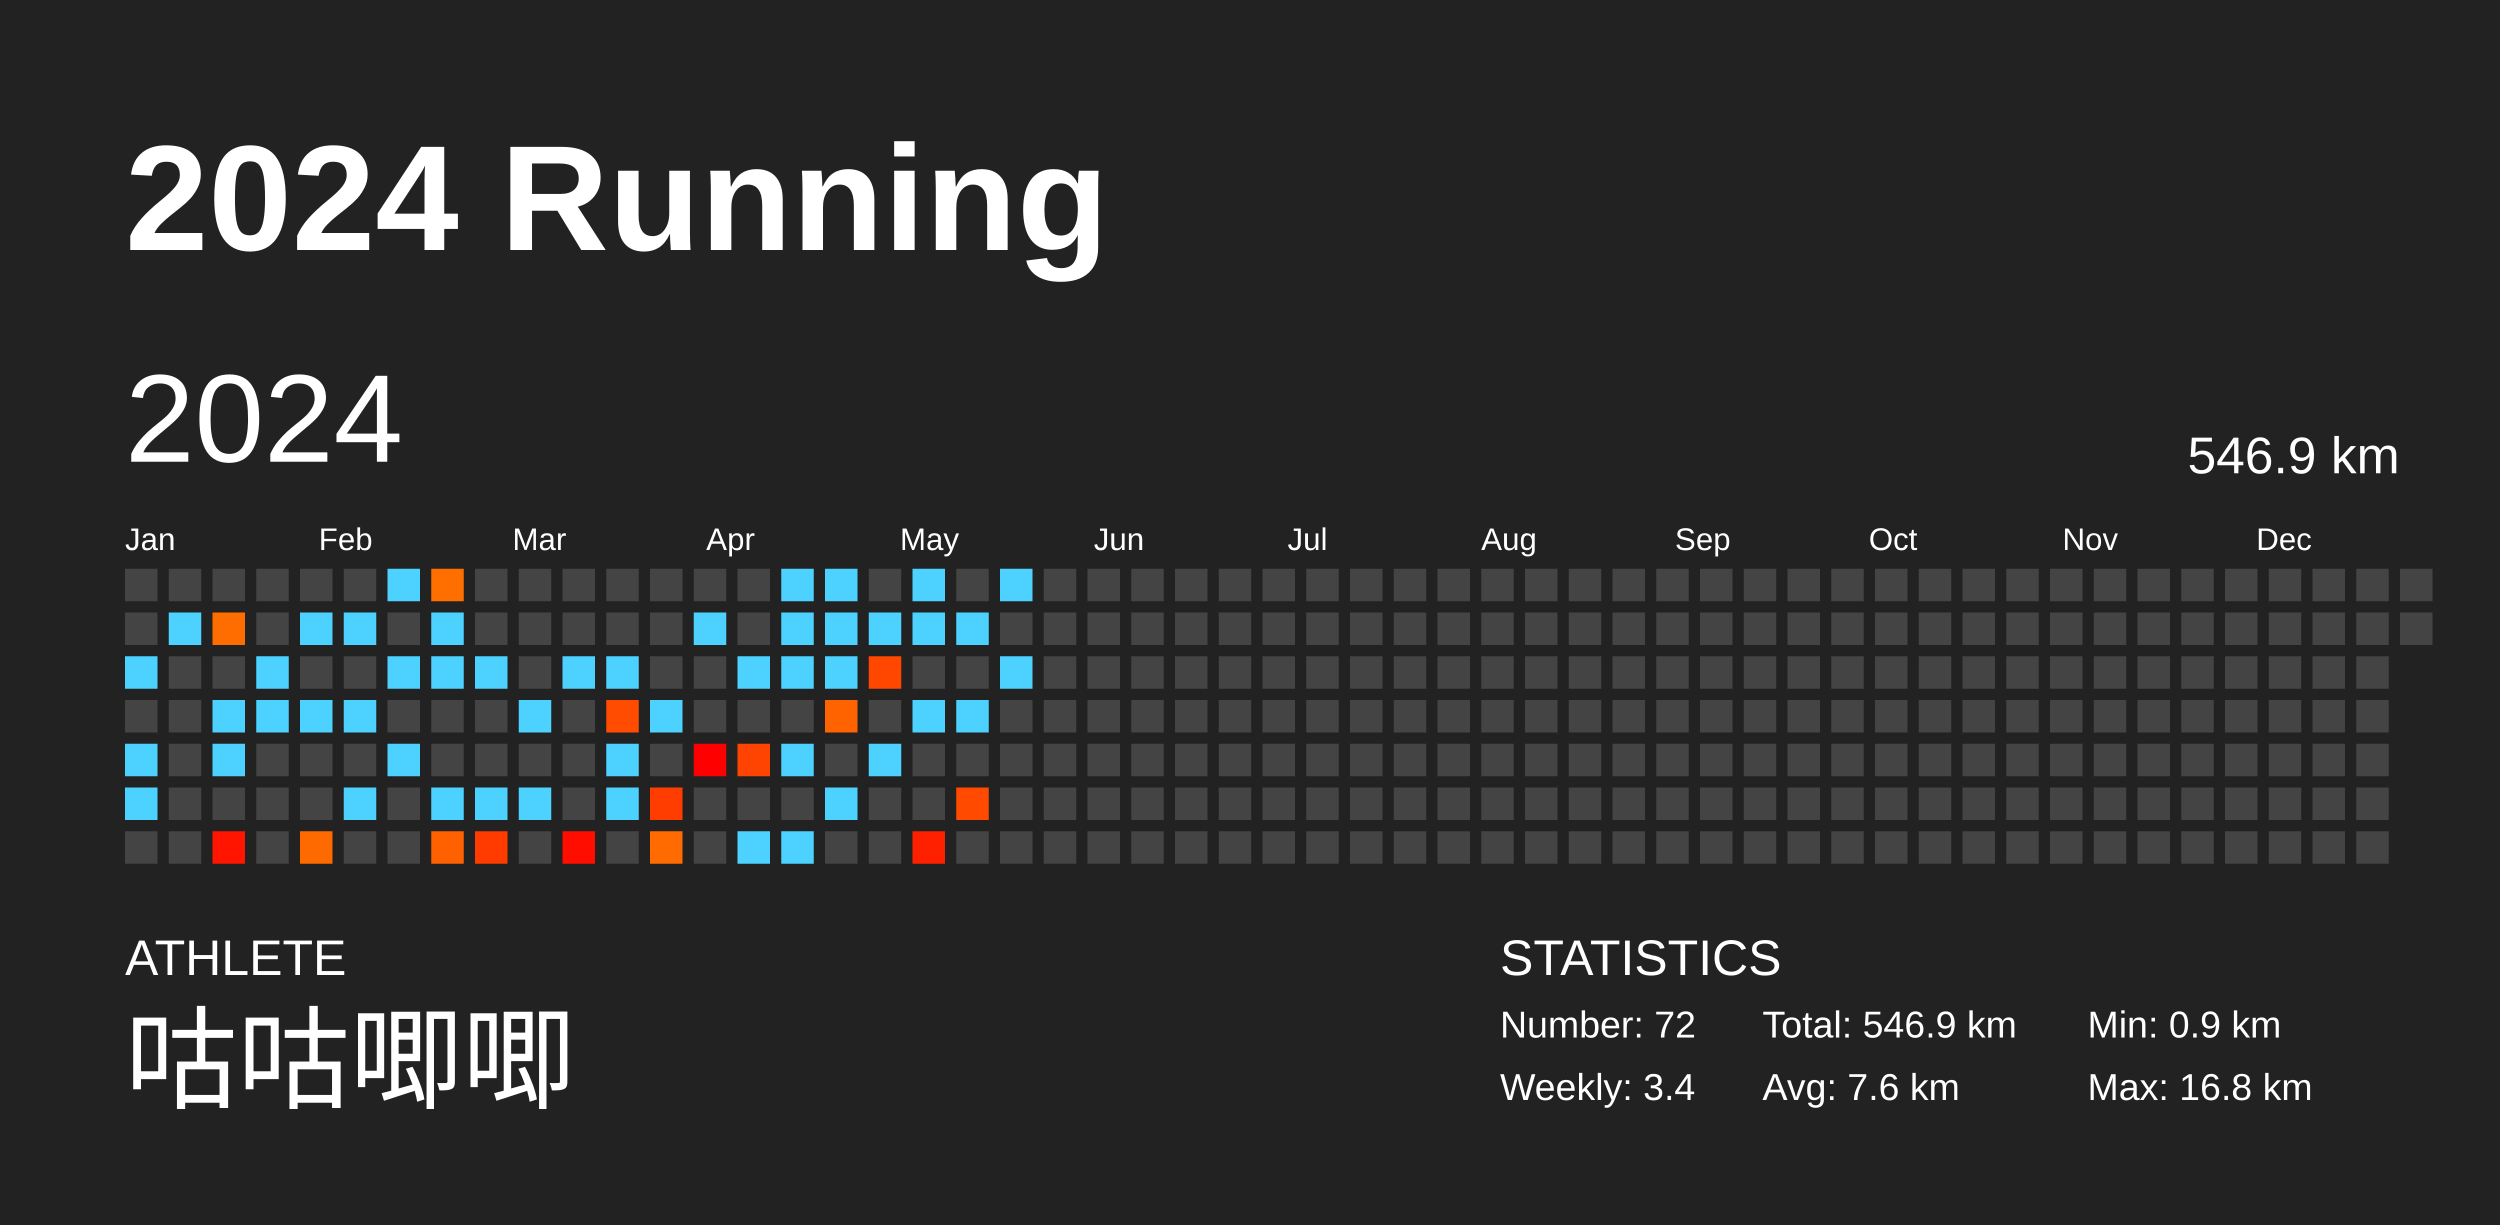
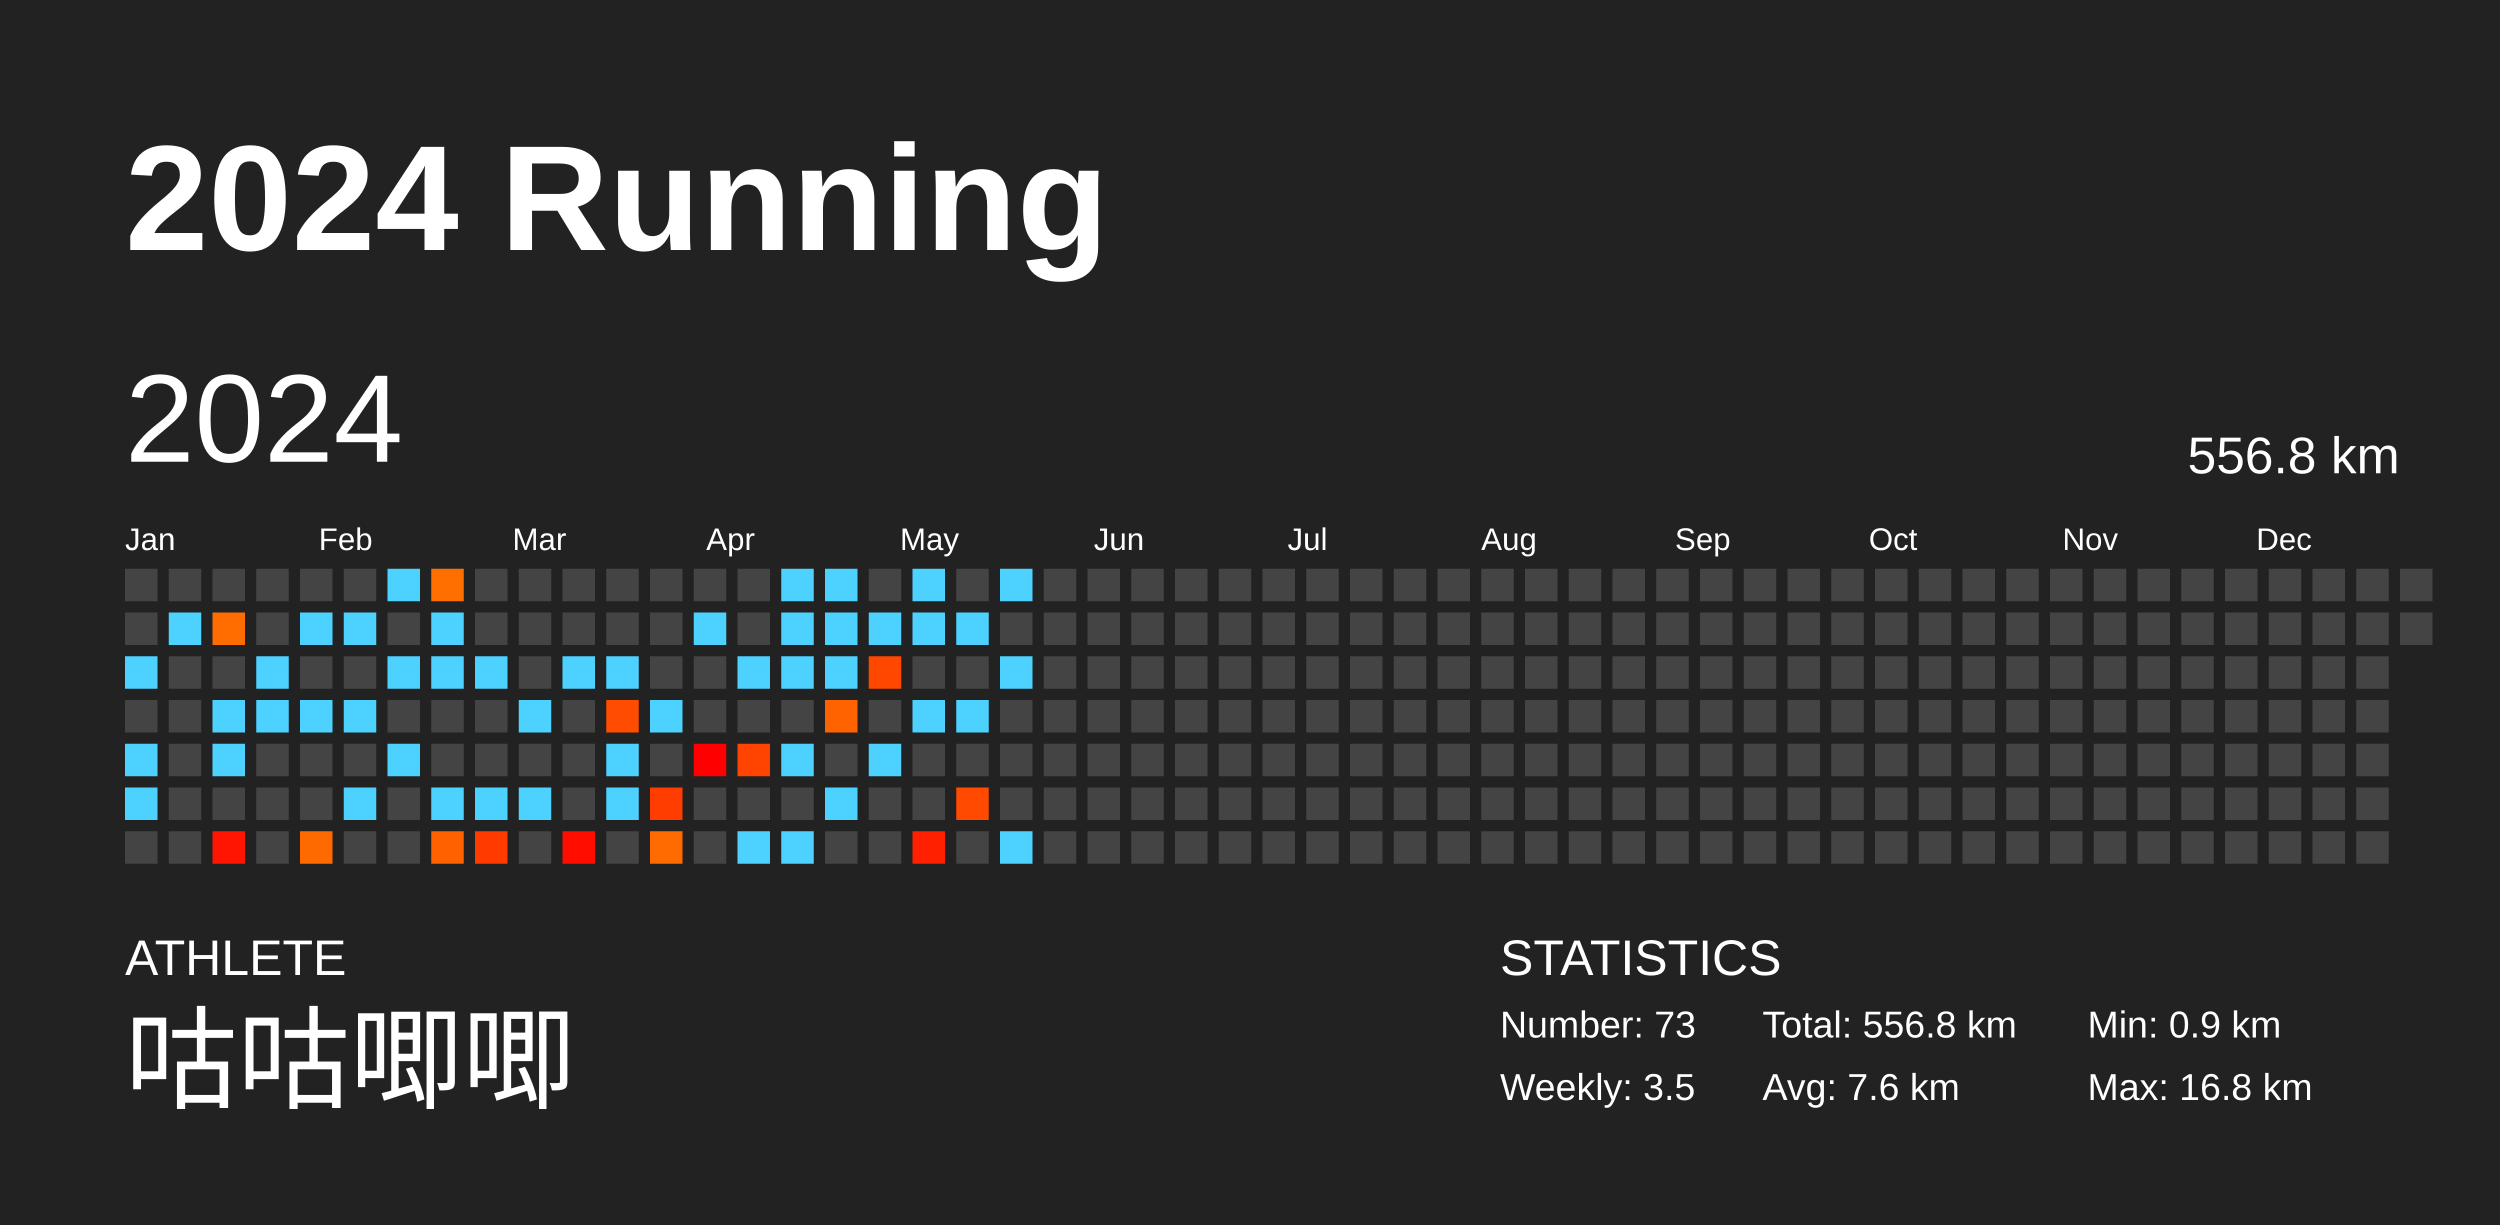
<svg xmlns="http://www.w3.org/2000/svg" baseProfile="full" height="98mm" version="1.1" viewBox="0,0,200,98" width="200mm">
  <defs />
  <rect fill="#222222" height="98" width="200" x="0" y="0" />
  <text fill="#FFFFFF" style="font-size:12px; font-family:Arial; font-weight:bold;" x="10" y="20">2024 Running</text>
  <text fill="#FFFFFF" style="font-size:4px; font-family:Arial" x="10" y="78">ATHLETE</text>
  <text fill="#FFFFFF" style="font-size:9px; font-family:Arial" x="10" y="88">咕咕唧唧</text>
  <text fill="#FFFFFF" style="font-size:4px; font-family:Arial" x="120" y="78">STATISTICS</text>
-   <text fill="#FFFFFF" style="font-size:3px; font-family:Arial" x="120" y="83">Number: 72</text>
-   <text fill="#FFFFFF" style="font-size:3px; font-family:Arial" x="120" y="88">Weekly: 3.4</text>
-   <text fill="#FFFFFF" style="font-size:3px; font-family:Arial" x="141" y="83">Total: 546.9 km</text>
+   <text fill="#FFFFFF" style="font-size:3px; font-family:Arial" x="120" y="83">Number: 73</text>
+   <text fill="#FFFFFF" style="font-size:3px; font-family:Arial" x="120" y="88">Weekly: 3.5</text>
+   <text fill="#FFFFFF" style="font-size:3px; font-family:Arial" x="141" y="83">Total: 556.8 km</text>
  <text fill="#FFFFFF" style="font-size:3px; font-family:Arial" x="141" y="88">Avg: 7.6 km</text>
  <text fill="#FFFFFF" style="font-size:3px; font-family:Arial" x="167" y="83">Min: 0.9 km</text>
  <text fill="#FFFFFF" style="font-size:3px; font-family:Arial" x="167" y="88">Max: 16.8 km</text>
  <text dominant-baseline="hanging" fill="#FFFFFF" style="font-size:10.0px; font-family:Arial;" x="10" y="30">2024</text>
-   <text dominant-baseline="hanging" fill="#FFFFFF" style="font-size:4.125px; font-family:Arial;" x="175" y="35">546.9 km</text>
+   <text dominant-baseline="hanging" fill="#FFFFFF" style="font-size:4.125px; font-family:Arial;" x="175" y="35">556.8 km</text>
  <text fill="#FFFFFF" style="font-size:2.5px; font-family:Arial" x="10.0" y="44">Jan</text>
  <text fill="#FFFFFF" style="font-size:2.5px; font-family:Arial" x="25.5" y="44">Feb</text>
  <text fill="#FFFFFF" style="font-size:2.5px; font-family:Arial" x="41.0" y="44">Mar</text>
  <text fill="#FFFFFF" style="font-size:2.5px; font-family:Arial" x="56.5" y="44">Apr</text>
  <text fill="#FFFFFF" style="font-size:2.5px; font-family:Arial" x="72.0" y="44">May</text>
  <text fill="#FFFFFF" style="font-size:2.5px; font-family:Arial" x="87.5" y="44">Jun</text>
  <text fill="#FFFFFF" style="font-size:2.5px; font-family:Arial" x="103.0" y="44">Jul</text>
  <text fill="#FFFFFF" style="font-size:2.5px; font-family:Arial" x="118.5" y="44">Aug</text>
  <text fill="#FFFFFF" style="font-size:2.5px; font-family:Arial" x="134.0" y="44">Sep</text>
  <text fill="#FFFFFF" style="font-size:2.5px; font-family:Arial" x="149.5" y="44">Oct</text>
  <text fill="#FFFFFF" style="font-size:2.5px; font-family:Arial" x="165.0" y="44">Nov</text>
  <text fill="#FFFFFF" style="font-size:2.5px; font-family:Arial" x="180.5" y="44">Dec</text>
  <rect fill="#444444" height="2.6" width="2.6" x="10.0" y="45.5" />
  <rect fill="#444444" height="2.6" width="2.6" x="10.0" y="49.0" />
  <rect fill="#4dd2ff" height="2.6" width="2.6" x="10.0" y="52.5" />
  <rect fill="#444444" height="2.6" width="2.6" x="10.0" y="56.0" />
  <rect fill="#4dd2ff" height="2.6" width="2.6" x="10.0" y="59.5" />
  <rect fill="#4dd2ff" height="2.6" width="2.6" x="10.0" y="63.0" />
  <rect fill="#444444" height="2.6" width="2.6" x="10.0" y="66.5" />
  <rect fill="#444444" height="2.6" width="2.6" x="13.5" y="45.5" />
  <rect fill="#4dd2ff" height="2.6" width="2.6" x="13.5" y="49.0" />
  <rect fill="#444444" height="2.6" width="2.6" x="13.5" y="52.5" />
  <rect fill="#444444" height="2.6" width="2.6" x="13.5" y="56.0" />
  <rect fill="#444444" height="2.6" width="2.6" x="13.5" y="59.5" />
  <rect fill="#444444" height="2.6" width="2.6" x="13.5" y="63.0" />
  <rect fill="#444444" height="2.6" width="2.6" x="13.5" y="66.5" />
  <rect fill="#444444" height="2.6" width="2.6" x="17.0" y="45.5" />
  <rect fill="#ff6c00" height="2.6" width="2.6" x="17.0" y="49.0" />
  <rect fill="#444444" height="2.6" width="2.6" x="17.0" y="52.5" />
  <rect fill="#4dd2ff" height="2.6" width="2.6" x="17.0" y="56.0" />
  <rect fill="#4dd2ff" height="2.6" width="2.6" x="17.0" y="59.5" />
  <rect fill="#444444" height="2.6" width="2.6" x="17.0" y="63.0" />
  <rect fill="#ff1500" height="2.6" width="2.6" x="17.0" y="66.5" />
  <rect fill="#444444" height="2.6" width="2.6" x="20.5" y="45.5" />
  <rect fill="#444444" height="2.6" width="2.6" x="20.5" y="49.0" />
  <rect fill="#4dd2ff" height="2.6" width="2.6" x="20.5" y="52.5" />
  <rect fill="#4dd2ff" height="2.6" width="2.6" x="20.5" y="56.0" />
  <rect fill="#444444" height="2.6" width="2.6" x="20.5" y="59.5" />
  <rect fill="#444444" height="2.6" width="2.6" x="20.5" y="63.0" />
  <rect fill="#444444" height="2.6" width="2.6" x="20.5" y="66.5" />
  <rect fill="#444444" height="2.6" width="2.6" x="24.0" y="45.5" />
  <rect fill="#4dd2ff" height="2.6" width="2.6" x="24.0" y="49.0" />
  <rect fill="#444444" height="2.6" width="2.6" x="24.0" y="52.5" />
  <rect fill="#4dd2ff" height="2.6" width="2.6" x="24.0" y="56.0" />
  <rect fill="#444444" height="2.6" width="2.6" x="24.0" y="59.5" />
  <rect fill="#444444" height="2.6" width="2.6" x="24.0" y="63.0" />
  <rect fill="#ff6a00" height="2.6" width="2.6" x="24.0" y="66.5" />
  <rect fill="#444444" height="2.6" width="2.6" x="27.5" y="45.5" />
  <rect fill="#4dd2ff" height="2.6" width="2.6" x="27.5" y="49.0" />
  <rect fill="#444444" height="2.6" width="2.6" x="27.5" y="52.5" />
  <rect fill="#4dd2ff" height="2.6" width="2.6" x="27.5" y="56.0" />
  <rect fill="#444444" height="2.6" width="2.6" x="27.5" y="59.5" />
  <rect fill="#4dd2ff" height="2.6" width="2.6" x="27.5" y="63.0" />
  <rect fill="#444444" height="2.6" width="2.6" x="27.5" y="66.5" />
  <rect fill="#4dd2ff" height="2.6" width="2.6" x="31.0" y="45.5" />
  <rect fill="#444444" height="2.6" width="2.6" x="31.0" y="49.0" />
  <rect fill="#4dd2ff" height="2.6" width="2.6" x="31.0" y="52.5" />
  <rect fill="#444444" height="2.6" width="2.6" x="31.0" y="56.0" />
  <rect fill="#4dd2ff" height="2.6" width="2.6" x="31.0" y="59.5" />
  <rect fill="#444444" height="2.6" width="2.6" x="31.0" y="63.0" />
  <rect fill="#444444" height="2.6" width="2.6" x="31.0" y="66.5" />
  <rect fill="#ff6f00" height="2.6" width="2.6" x="34.5" y="45.5" />
  <rect fill="#4dd2ff" height="2.6" width="2.6" x="34.5" y="49.0" />
  <rect fill="#4dd2ff" height="2.6" width="2.6" x="34.5" y="52.5" />
  <rect fill="#444444" height="2.6" width="2.6" x="34.5" y="56.0" />
  <rect fill="#444444" height="2.6" width="2.6" x="34.5" y="59.5" />
  <rect fill="#4dd2ff" height="2.6" width="2.6" x="34.5" y="63.0" />
  <rect fill="#ff6000" height="2.6" width="2.6" x="34.5" y="66.5" />
  <rect fill="#444444" height="2.6" width="2.6" x="38.0" y="45.5" />
  <rect fill="#444444" height="2.6" width="2.6" x="38.0" y="49.0" />
  <rect fill="#4dd2ff" height="2.6" width="2.6" x="38.0" y="52.5" />
  <rect fill="#444444" height="2.6" width="2.6" x="38.0" y="56.0" />
  <rect fill="#444444" height="2.6" width="2.6" x="38.0" y="59.5" />
  <rect fill="#4dd2ff" height="2.6" width="2.6" x="38.0" y="63.0" />
  <rect fill="#ff3b00" height="2.6" width="2.6" x="38.0" y="66.5" />
  <rect fill="#444444" height="2.6" width="2.6" x="41.5" y="45.5" />
  <rect fill="#444444" height="2.6" width="2.6" x="41.5" y="49.0" />
  <rect fill="#444444" height="2.6" width="2.6" x="41.5" y="52.5" />
  <rect fill="#4dd2ff" height="2.6" width="2.6" x="41.5" y="56.0" />
  <rect fill="#444444" height="2.6" width="2.6" x="41.5" y="59.5" />
  <rect fill="#4dd2ff" height="2.6" width="2.6" x="41.5" y="63.0" />
  <rect fill="#444444" height="2.6" width="2.6" x="41.5" y="66.5" />
  <rect fill="#444444" height="2.6" width="2.6" x="45.0" y="45.5" />
  <rect fill="#444444" height="2.6" width="2.6" x="45.0" y="49.0" />
  <rect fill="#4dd2ff" height="2.6" width="2.6" x="45.0" y="52.5" />
  <rect fill="#444444" height="2.6" width="2.6" x="45.0" y="56.0" />
  <rect fill="#444444" height="2.6" width="2.6" x="45.0" y="59.5" />
  <rect fill="#444444" height="2.6" width="2.6" x="45.0" y="63.0" />
  <rect fill="#ff0e00" height="2.6" width="2.6" x="45.0" y="66.5" />
  <rect fill="#444444" height="2.6" width="2.6" x="48.5" y="45.5" />
  <rect fill="#444444" height="2.6" width="2.6" x="48.5" y="49.0" />
  <rect fill="#4dd2ff" height="2.6" width="2.6" x="48.5" y="52.5" />
  <rect fill="#ff4c00" height="2.6" width="2.6" x="48.5" y="56.0" />
  <rect fill="#4dd2ff" height="2.6" width="2.6" x="48.5" y="59.5" />
  <rect fill="#4dd2ff" height="2.6" width="2.6" x="48.5" y="63.0" />
  <rect fill="#444444" height="2.6" width="2.6" x="48.5" y="66.5" />
  <rect fill="#444444" height="2.6" width="2.6" x="52.0" y="45.5" />
  <rect fill="#444444" height="2.6" width="2.6" x="52.0" y="49.0" />
  <rect fill="#444444" height="2.6" width="2.6" x="52.0" y="52.5" />
  <rect fill="#4dd2ff" height="2.6" width="2.6" x="52.0" y="56.0" />
  <rect fill="#444444" height="2.6" width="2.6" x="52.0" y="59.5" />
  <rect fill="#ff3d00" height="2.6" width="2.6" x="52.0" y="63.0" />
  <rect fill="#ff6b00" height="2.6" width="2.6" x="52.0" y="66.5" />
  <rect fill="#444444" height="2.6" width="2.6" x="55.5" y="45.5" />
  <rect fill="#4dd2ff" height="2.6" width="2.6" x="55.5" y="49.0" />
  <rect fill="#444444" height="2.6" width="2.6" x="55.5" y="52.5" />
  <rect fill="#444444" height="2.6" width="2.6" x="55.5" y="56.0" />
  <rect fill="#ff0000" height="2.6" width="2.6" x="55.5" y="59.5" />
  <rect fill="#444444" height="2.6" width="2.6" x="55.5" y="63.0" />
  <rect fill="#444444" height="2.6" width="2.6" x="55.5" y="66.5" />
  <rect fill="#444444" height="2.6" width="2.6" x="59.0" y="45.5" />
  <rect fill="#444444" height="2.6" width="2.6" x="59.0" y="49.0" />
  <rect fill="#4dd2ff" height="2.6" width="2.6" x="59.0" y="52.5" />
  <rect fill="#444444" height="2.6" width="2.6" x="59.0" y="56.0" />
  <rect fill="#ff4300" height="2.6" width="2.6" x="59.0" y="59.5" />
  <rect fill="#444444" height="2.6" width="2.6" x="59.0" y="63.0" />
  <rect fill="#4dd2ff" height="2.6" width="2.6" x="59.0" y="66.5" />
  <rect fill="#4dd2ff" height="2.6" width="2.6" x="62.5" y="45.5" />
  <rect fill="#4dd2ff" height="2.6" width="2.6" x="62.5" y="49.0" />
  <rect fill="#4dd2ff" height="2.6" width="2.6" x="62.5" y="52.5" />
  <rect fill="#444444" height="2.6" width="2.6" x="62.5" y="56.0" />
  <rect fill="#4dd2ff" height="2.6" width="2.6" x="62.5" y="59.5" />
  <rect fill="#444444" height="2.6" width="2.6" x="62.5" y="63.0" />
  <rect fill="#4dd2ff" height="2.6" width="2.6" x="62.5" y="66.5" />
  <rect fill="#4dd2ff" height="2.6" width="2.6" x="66.0" y="45.5" />
  <rect fill="#4dd2ff" height="2.6" width="2.6" x="66.0" y="49.0" />
  <rect fill="#4dd2ff" height="2.6" width="2.6" x="66.0" y="52.5" />
  <rect fill="#ff6300" height="2.6" width="2.6" x="66.0" y="56.0" />
  <rect fill="#444444" height="2.6" width="2.6" x="66.0" y="59.5" />
  <rect fill="#4dd2ff" height="2.6" width="2.6" x="66.0" y="63.0" />
  <rect fill="#444444" height="2.6" width="2.6" x="66.0" y="66.5" />
  <rect fill="#444444" height="2.6" width="2.6" x="69.5" y="45.5" />
  <rect fill="#4dd2ff" height="2.6" width="2.6" x="69.5" y="49.0" />
  <rect fill="#ff4700" height="2.6" width="2.6" x="69.5" y="52.5" />
  <rect fill="#444444" height="2.6" width="2.6" x="69.5" y="56.0" />
  <rect fill="#4dd2ff" height="2.6" width="2.6" x="69.5" y="59.5" />
  <rect fill="#444444" height="2.6" width="2.6" x="69.5" y="63.0" />
  <rect fill="#444444" height="2.6" width="2.6" x="69.5" y="66.5" />
  <rect fill="#4dd2ff" height="2.6" width="2.6" x="73.0" y="45.5" />
  <rect fill="#4dd2ff" height="2.6" width="2.6" x="73.0" y="49.0" />
  <rect fill="#444444" height="2.6" width="2.6" x="73.0" y="52.5" />
  <rect fill="#4dd2ff" height="2.6" width="2.6" x="73.0" y="56.0" />
  <rect fill="#444444" height="2.6" width="2.6" x="73.0" y="59.5" />
  <rect fill="#444444" height="2.6" width="2.6" x="73.0" y="63.0" />
  <rect fill="#ff2000" height="2.6" width="2.6" x="73.0" y="66.5" />
  <rect fill="#444444" height="2.6" width="2.6" x="76.5" y="45.5" />
  <rect fill="#4dd2ff" height="2.6" width="2.6" x="76.5" y="49.0" />
  <rect fill="#444444" height="2.6" width="2.6" x="76.5" y="52.5" />
  <rect fill="#4dd2ff" height="2.6" width="2.6" x="76.5" y="56.0" />
  <rect fill="#444444" height="2.6" width="2.6" x="76.5" y="59.5" />
  <rect fill="#ff4a00" height="2.6" width="2.6" x="76.5" y="63.0" />
  <rect fill="#444444" height="2.6" width="2.6" x="76.5" y="66.5" />
  <rect fill="#4dd2ff" height="2.6" width="2.6" x="80.0" y="45.5" />
  <rect fill="#444444" height="2.6" width="2.6" x="80.0" y="49.0" />
  <rect fill="#4dd2ff" height="2.6" width="2.6" x="80.0" y="52.5" />
  <rect fill="#444444" height="2.6" width="2.6" x="80.0" y="56.0" />
  <rect fill="#444444" height="2.6" width="2.6" x="80.0" y="59.5" />
  <rect fill="#444444" height="2.6" width="2.6" x="80.0" y="63.0" />
-   <rect fill="#444444" height="2.6" width="2.6" x="80.0" y="66.5" />
+   <rect fill="#4dd2ff" height="2.6" width="2.6" x="80.0" y="66.5" />
  <rect fill="#444444" height="2.6" width="2.6" x="83.5" y="45.5" />
  <rect fill="#444444" height="2.6" width="2.6" x="83.5" y="49.0" />
  <rect fill="#444444" height="2.6" width="2.6" x="83.5" y="52.5" />
  <rect fill="#444444" height="2.6" width="2.6" x="83.5" y="56.0" />
  <rect fill="#444444" height="2.6" width="2.6" x="83.5" y="59.5" />
  <rect fill="#444444" height="2.6" width="2.6" x="83.5" y="63.0" />
  <rect fill="#444444" height="2.6" width="2.6" x="83.5" y="66.5" />
  <rect fill="#444444" height="2.6" width="2.6" x="87.0" y="45.5" />
  <rect fill="#444444" height="2.6" width="2.6" x="87.0" y="49.0" />
  <rect fill="#444444" height="2.6" width="2.6" x="87.0" y="52.5" />
  <rect fill="#444444" height="2.6" width="2.6" x="87.0" y="56.0" />
  <rect fill="#444444" height="2.6" width="2.6" x="87.0" y="59.5" />
  <rect fill="#444444" height="2.6" width="2.6" x="87.0" y="63.0" />
  <rect fill="#444444" height="2.6" width="2.6" x="87.0" y="66.5" />
  <rect fill="#444444" height="2.6" width="2.6" x="90.5" y="45.5" />
  <rect fill="#444444" height="2.6" width="2.6" x="90.5" y="49.0" />
  <rect fill="#444444" height="2.6" width="2.6" x="90.5" y="52.5" />
  <rect fill="#444444" height="2.6" width="2.6" x="90.5" y="56.0" />
  <rect fill="#444444" height="2.6" width="2.6" x="90.5" y="59.5" />
  <rect fill="#444444" height="2.6" width="2.6" x="90.5" y="63.0" />
  <rect fill="#444444" height="2.6" width="2.6" x="90.5" y="66.5" />
  <rect fill="#444444" height="2.6" width="2.6" x="94.0" y="45.5" />
  <rect fill="#444444" height="2.6" width="2.6" x="94.0" y="49.0" />
  <rect fill="#444444" height="2.6" width="2.6" x="94.0" y="52.5" />
  <rect fill="#444444" height="2.6" width="2.6" x="94.0" y="56.0" />
  <rect fill="#444444" height="2.6" width="2.6" x="94.0" y="59.5" />
  <rect fill="#444444" height="2.6" width="2.6" x="94.0" y="63.0" />
  <rect fill="#444444" height="2.6" width="2.6" x="94.0" y="66.5" />
  <rect fill="#444444" height="2.6" width="2.6" x="97.5" y="45.5" />
  <rect fill="#444444" height="2.6" width="2.6" x="97.5" y="49.0" />
  <rect fill="#444444" height="2.6" width="2.6" x="97.5" y="52.5" />
  <rect fill="#444444" height="2.6" width="2.6" x="97.5" y="56.0" />
  <rect fill="#444444" height="2.6" width="2.6" x="97.5" y="59.5" />
  <rect fill="#444444" height="2.6" width="2.6" x="97.5" y="63.0" />
  <rect fill="#444444" height="2.6" width="2.6" x="97.5" y="66.5" />
  <rect fill="#444444" height="2.6" width="2.6" x="101.0" y="45.5" />
  <rect fill="#444444" height="2.6" width="2.6" x="101.0" y="49.0" />
  <rect fill="#444444" height="2.6" width="2.6" x="101.0" y="52.5" />
  <rect fill="#444444" height="2.6" width="2.6" x="101.0" y="56.0" />
  <rect fill="#444444" height="2.6" width="2.6" x="101.0" y="59.5" />
  <rect fill="#444444" height="2.6" width="2.6" x="101.0" y="63.0" />
  <rect fill="#444444" height="2.6" width="2.6" x="101.0" y="66.5" />
  <rect fill="#444444" height="2.6" width="2.6" x="104.5" y="45.5" />
  <rect fill="#444444" height="2.6" width="2.6" x="104.5" y="49.0" />
  <rect fill="#444444" height="2.6" width="2.6" x="104.5" y="52.5" />
  <rect fill="#444444" height="2.6" width="2.6" x="104.5" y="56.0" />
  <rect fill="#444444" height="2.6" width="2.6" x="104.5" y="59.5" />
  <rect fill="#444444" height="2.6" width="2.6" x="104.5" y="63.0" />
  <rect fill="#444444" height="2.6" width="2.6" x="104.5" y="66.5" />
  <rect fill="#444444" height="2.6" width="2.6" x="108.0" y="45.5" />
  <rect fill="#444444" height="2.6" width="2.6" x="108.0" y="49.0" />
  <rect fill="#444444" height="2.6" width="2.6" x="108.0" y="52.5" />
  <rect fill="#444444" height="2.6" width="2.6" x="108.0" y="56.0" />
  <rect fill="#444444" height="2.6" width="2.6" x="108.0" y="59.5" />
  <rect fill="#444444" height="2.6" width="2.6" x="108.0" y="63.0" />
  <rect fill="#444444" height="2.6" width="2.6" x="108.0" y="66.5" />
  <rect fill="#444444" height="2.6" width="2.6" x="111.5" y="45.5" />
  <rect fill="#444444" height="2.6" width="2.6" x="111.5" y="49.0" />
  <rect fill="#444444" height="2.6" width="2.6" x="111.5" y="52.5" />
  <rect fill="#444444" height="2.6" width="2.6" x="111.5" y="56.0" />
  <rect fill="#444444" height="2.6" width="2.6" x="111.5" y="59.5" />
  <rect fill="#444444" height="2.6" width="2.6" x="111.5" y="63.0" />
  <rect fill="#444444" height="2.6" width="2.6" x="111.5" y="66.5" />
  <rect fill="#444444" height="2.6" width="2.6" x="115.0" y="45.5" />
  <rect fill="#444444" height="2.6" width="2.6" x="115.0" y="49.0" />
  <rect fill="#444444" height="2.6" width="2.6" x="115.0" y="52.5" />
  <rect fill="#444444" height="2.6" width="2.6" x="115.0" y="56.0" />
  <rect fill="#444444" height="2.6" width="2.6" x="115.0" y="59.5" />
  <rect fill="#444444" height="2.6" width="2.6" x="115.0" y="63.0" />
  <rect fill="#444444" height="2.6" width="2.6" x="115.0" y="66.5" />
  <rect fill="#444444" height="2.6" width="2.6" x="118.5" y="45.5" />
  <rect fill="#444444" height="2.6" width="2.6" x="118.5" y="49.0" />
  <rect fill="#444444" height="2.6" width="2.6" x="118.5" y="52.5" />
  <rect fill="#444444" height="2.6" width="2.6" x="118.5" y="56.0" />
  <rect fill="#444444" height="2.6" width="2.6" x="118.5" y="59.5" />
  <rect fill="#444444" height="2.6" width="2.6" x="118.5" y="63.0" />
  <rect fill="#444444" height="2.6" width="2.6" x="118.5" y="66.5" />
  <rect fill="#444444" height="2.6" width="2.6" x="122.0" y="45.5" />
  <rect fill="#444444" height="2.6" width="2.6" x="122.0" y="49.0" />
  <rect fill="#444444" height="2.6" width="2.6" x="122.0" y="52.5" />
  <rect fill="#444444" height="2.6" width="2.6" x="122.0" y="56.0" />
  <rect fill="#444444" height="2.6" width="2.6" x="122.0" y="59.5" />
  <rect fill="#444444" height="2.6" width="2.6" x="122.0" y="63.0" />
  <rect fill="#444444" height="2.6" width="2.6" x="122.0" y="66.5" />
  <rect fill="#444444" height="2.6" width="2.6" x="125.5" y="45.5" />
  <rect fill="#444444" height="2.6" width="2.6" x="125.5" y="49.0" />
  <rect fill="#444444" height="2.6" width="2.6" x="125.5" y="52.5" />
  <rect fill="#444444" height="2.6" width="2.6" x="125.5" y="56.0" />
  <rect fill="#444444" height="2.6" width="2.6" x="125.5" y="59.5" />
  <rect fill="#444444" height="2.6" width="2.6" x="125.5" y="63.0" />
  <rect fill="#444444" height="2.6" width="2.6" x="125.5" y="66.5" />
  <rect fill="#444444" height="2.6" width="2.6" x="129.0" y="45.5" />
  <rect fill="#444444" height="2.6" width="2.6" x="129.0" y="49.0" />
  <rect fill="#444444" height="2.6" width="2.6" x="129.0" y="52.5" />
  <rect fill="#444444" height="2.6" width="2.6" x="129.0" y="56.0" />
  <rect fill="#444444" height="2.6" width="2.6" x="129.0" y="59.5" />
  <rect fill="#444444" height="2.6" width="2.6" x="129.0" y="63.0" />
  <rect fill="#444444" height="2.6" width="2.6" x="129.0" y="66.5" />
  <rect fill="#444444" height="2.6" width="2.6" x="132.5" y="45.5" />
  <rect fill="#444444" height="2.6" width="2.6" x="132.5" y="49.0" />
  <rect fill="#444444" height="2.6" width="2.6" x="132.5" y="52.5" />
  <rect fill="#444444" height="2.6" width="2.6" x="132.5" y="56.0" />
  <rect fill="#444444" height="2.6" width="2.6" x="132.5" y="59.5" />
  <rect fill="#444444" height="2.6" width="2.6" x="132.5" y="63.0" />
  <rect fill="#444444" height="2.6" width="2.6" x="132.5" y="66.5" />
  <rect fill="#444444" height="2.6" width="2.6" x="136.0" y="45.5" />
  <rect fill="#444444" height="2.6" width="2.6" x="136.0" y="49.0" />
  <rect fill="#444444" height="2.6" width="2.6" x="136.0" y="52.5" />
  <rect fill="#444444" height="2.6" width="2.6" x="136.0" y="56.0" />
  <rect fill="#444444" height="2.6" width="2.6" x="136.0" y="59.5" />
  <rect fill="#444444" height="2.6" width="2.6" x="136.0" y="63.0" />
  <rect fill="#444444" height="2.6" width="2.6" x="136.0" y="66.5" />
  <rect fill="#444444" height="2.6" width="2.6" x="139.5" y="45.5" />
  <rect fill="#444444" height="2.6" width="2.6" x="139.5" y="49.0" />
  <rect fill="#444444" height="2.6" width="2.6" x="139.5" y="52.5" />
  <rect fill="#444444" height="2.6" width="2.6" x="139.5" y="56.0" />
  <rect fill="#444444" height="2.6" width="2.6" x="139.5" y="59.5" />
  <rect fill="#444444" height="2.6" width="2.6" x="139.5" y="63.0" />
  <rect fill="#444444" height="2.6" width="2.6" x="139.5" y="66.5" />
  <rect fill="#444444" height="2.6" width="2.6" x="143.0" y="45.5" />
  <rect fill="#444444" height="2.6" width="2.6" x="143.0" y="49.0" />
  <rect fill="#444444" height="2.6" width="2.6" x="143.0" y="52.5" />
  <rect fill="#444444" height="2.6" width="2.6" x="143.0" y="56.0" />
  <rect fill="#444444" height="2.6" width="2.6" x="143.0" y="59.5" />
  <rect fill="#444444" height="2.6" width="2.6" x="143.0" y="63.0" />
  <rect fill="#444444" height="2.6" width="2.6" x="143.0" y="66.5" />
  <rect fill="#444444" height="2.6" width="2.6" x="146.5" y="45.5" />
  <rect fill="#444444" height="2.6" width="2.6" x="146.5" y="49.0" />
  <rect fill="#444444" height="2.6" width="2.6" x="146.5" y="52.5" />
  <rect fill="#444444" height="2.6" width="2.6" x="146.5" y="56.0" />
  <rect fill="#444444" height="2.6" width="2.6" x="146.5" y="59.5" />
  <rect fill="#444444" height="2.6" width="2.6" x="146.5" y="63.0" />
  <rect fill="#444444" height="2.6" width="2.6" x="146.5" y="66.5" />
  <rect fill="#444444" height="2.6" width="2.6" x="150.0" y="45.5" />
  <rect fill="#444444" height="2.6" width="2.6" x="150.0" y="49.0" />
  <rect fill="#444444" height="2.6" width="2.6" x="150.0" y="52.5" />
  <rect fill="#444444" height="2.6" width="2.6" x="150.0" y="56.0" />
  <rect fill="#444444" height="2.6" width="2.6" x="150.0" y="59.5" />
  <rect fill="#444444" height="2.6" width="2.6" x="150.0" y="63.0" />
  <rect fill="#444444" height="2.6" width="2.6" x="150.0" y="66.5" />
  <rect fill="#444444" height="2.6" width="2.6" x="153.5" y="45.5" />
  <rect fill="#444444" height="2.6" width="2.6" x="153.5" y="49.0" />
  <rect fill="#444444" height="2.6" width="2.6" x="153.5" y="52.5" />
  <rect fill="#444444" height="2.6" width="2.6" x="153.5" y="56.0" />
  <rect fill="#444444" height="2.6" width="2.6" x="153.5" y="59.5" />
  <rect fill="#444444" height="2.6" width="2.6" x="153.5" y="63.0" />
  <rect fill="#444444" height="2.6" width="2.6" x="153.5" y="66.5" />
  <rect fill="#444444" height="2.6" width="2.6" x="157.0" y="45.5" />
  <rect fill="#444444" height="2.6" width="2.6" x="157.0" y="49.0" />
  <rect fill="#444444" height="2.6" width="2.6" x="157.0" y="52.5" />
  <rect fill="#444444" height="2.6" width="2.6" x="157.0" y="56.0" />
  <rect fill="#444444" height="2.6" width="2.6" x="157.0" y="59.5" />
  <rect fill="#444444" height="2.6" width="2.6" x="157.0" y="63.0" />
  <rect fill="#444444" height="2.6" width="2.6" x="157.0" y="66.5" />
  <rect fill="#444444" height="2.6" width="2.6" x="160.5" y="45.5" />
  <rect fill="#444444" height="2.6" width="2.6" x="160.5" y="49.0" />
  <rect fill="#444444" height="2.6" width="2.6" x="160.5" y="52.5" />
  <rect fill="#444444" height="2.6" width="2.6" x="160.5" y="56.0" />
  <rect fill="#444444" height="2.6" width="2.6" x="160.5" y="59.5" />
  <rect fill="#444444" height="2.6" width="2.6" x="160.5" y="63.0" />
  <rect fill="#444444" height="2.6" width="2.6" x="160.5" y="66.5" />
  <rect fill="#444444" height="2.6" width="2.6" x="164.0" y="45.5" />
  <rect fill="#444444" height="2.6" width="2.6" x="164.0" y="49.0" />
  <rect fill="#444444" height="2.6" width="2.6" x="164.0" y="52.5" />
  <rect fill="#444444" height="2.6" width="2.6" x="164.0" y="56.0" />
  <rect fill="#444444" height="2.6" width="2.6" x="164.0" y="59.5" />
  <rect fill="#444444" height="2.6" width="2.6" x="164.0" y="63.0" />
  <rect fill="#444444" height="2.6" width="2.6" x="164.0" y="66.5" />
  <rect fill="#444444" height="2.6" width="2.6" x="167.5" y="45.5" />
  <rect fill="#444444" height="2.6" width="2.6" x="167.5" y="49.0" />
  <rect fill="#444444" height="2.6" width="2.6" x="167.5" y="52.5" />
  <rect fill="#444444" height="2.6" width="2.6" x="167.5" y="56.0" />
  <rect fill="#444444" height="2.6" width="2.6" x="167.5" y="59.5" />
  <rect fill="#444444" height="2.6" width="2.6" x="167.5" y="63.0" />
  <rect fill="#444444" height="2.6" width="2.6" x="167.5" y="66.5" />
  <rect fill="#444444" height="2.6" width="2.6" x="171.0" y="45.5" />
  <rect fill="#444444" height="2.6" width="2.6" x="171.0" y="49.0" />
  <rect fill="#444444" height="2.6" width="2.6" x="171.0" y="52.5" />
  <rect fill="#444444" height="2.6" width="2.6" x="171.0" y="56.0" />
  <rect fill="#444444" height="2.6" width="2.6" x="171.0" y="59.5" />
  <rect fill="#444444" height="2.6" width="2.6" x="171.0" y="63.0" />
  <rect fill="#444444" height="2.6" width="2.6" x="171.0" y="66.5" />
  <rect fill="#444444" height="2.6" width="2.6" x="174.5" y="45.5" />
  <rect fill="#444444" height="2.6" width="2.6" x="174.5" y="49.0" />
  <rect fill="#444444" height="2.6" width="2.6" x="174.5" y="52.5" />
  <rect fill="#444444" height="2.6" width="2.6" x="174.5" y="56.0" />
  <rect fill="#444444" height="2.6" width="2.6" x="174.5" y="59.5" />
  <rect fill="#444444" height="2.6" width="2.6" x="174.5" y="63.0" />
  <rect fill="#444444" height="2.6" width="2.6" x="174.5" y="66.5" />
  <rect fill="#444444" height="2.6" width="2.6" x="178.0" y="45.5" />
  <rect fill="#444444" height="2.6" width="2.6" x="178.0" y="49.0" />
  <rect fill="#444444" height="2.6" width="2.6" x="178.0" y="52.5" />
  <rect fill="#444444" height="2.6" width="2.6" x="178.0" y="56.0" />
  <rect fill="#444444" height="2.6" width="2.6" x="178.0" y="59.5" />
  <rect fill="#444444" height="2.6" width="2.6" x="178.0" y="63.0" />
  <rect fill="#444444" height="2.6" width="2.6" x="178.0" y="66.5" />
  <rect fill="#444444" height="2.6" width="2.6" x="181.5" y="45.5" />
  <rect fill="#444444" height="2.6" width="2.6" x="181.5" y="49.0" />
  <rect fill="#444444" height="2.6" width="2.6" x="181.5" y="52.5" />
  <rect fill="#444444" height="2.6" width="2.6" x="181.5" y="56.0" />
  <rect fill="#444444" height="2.6" width="2.6" x="181.5" y="59.5" />
  <rect fill="#444444" height="2.6" width="2.6" x="181.5" y="63.0" />
  <rect fill="#444444" height="2.6" width="2.6" x="181.5" y="66.5" />
  <rect fill="#444444" height="2.6" width="2.6" x="185.0" y="45.5" />
  <rect fill="#444444" height="2.6" width="2.6" x="185.0" y="49.0" />
  <rect fill="#444444" height="2.6" width="2.6" x="185.0" y="52.5" />
  <rect fill="#444444" height="2.6" width="2.6" x="185.0" y="56.0" />
  <rect fill="#444444" height="2.6" width="2.6" x="185.0" y="59.5" />
  <rect fill="#444444" height="2.6" width="2.6" x="185.0" y="63.0" />
  <rect fill="#444444" height="2.6" width="2.6" x="185.0" y="66.5" />
  <rect fill="#444444" height="2.6" width="2.6" x="188.5" y="45.5" />
  <rect fill="#444444" height="2.6" width="2.6" x="188.5" y="49.0" />
  <rect fill="#444444" height="2.6" width="2.6" x="188.5" y="52.5" />
  <rect fill="#444444" height="2.6" width="2.6" x="188.5" y="56.0" />
  <rect fill="#444444" height="2.6" width="2.6" x="188.5" y="59.5" />
  <rect fill="#444444" height="2.6" width="2.6" x="188.5" y="63.0" />
  <rect fill="#444444" height="2.6" width="2.6" x="188.5" y="66.5" />
  <rect fill="#444444" height="2.6" width="2.6" x="192.0" y="45.5" />
  <rect fill="#444444" height="2.6" width="2.6" x="192.0" y="49.0" />
</svg>
